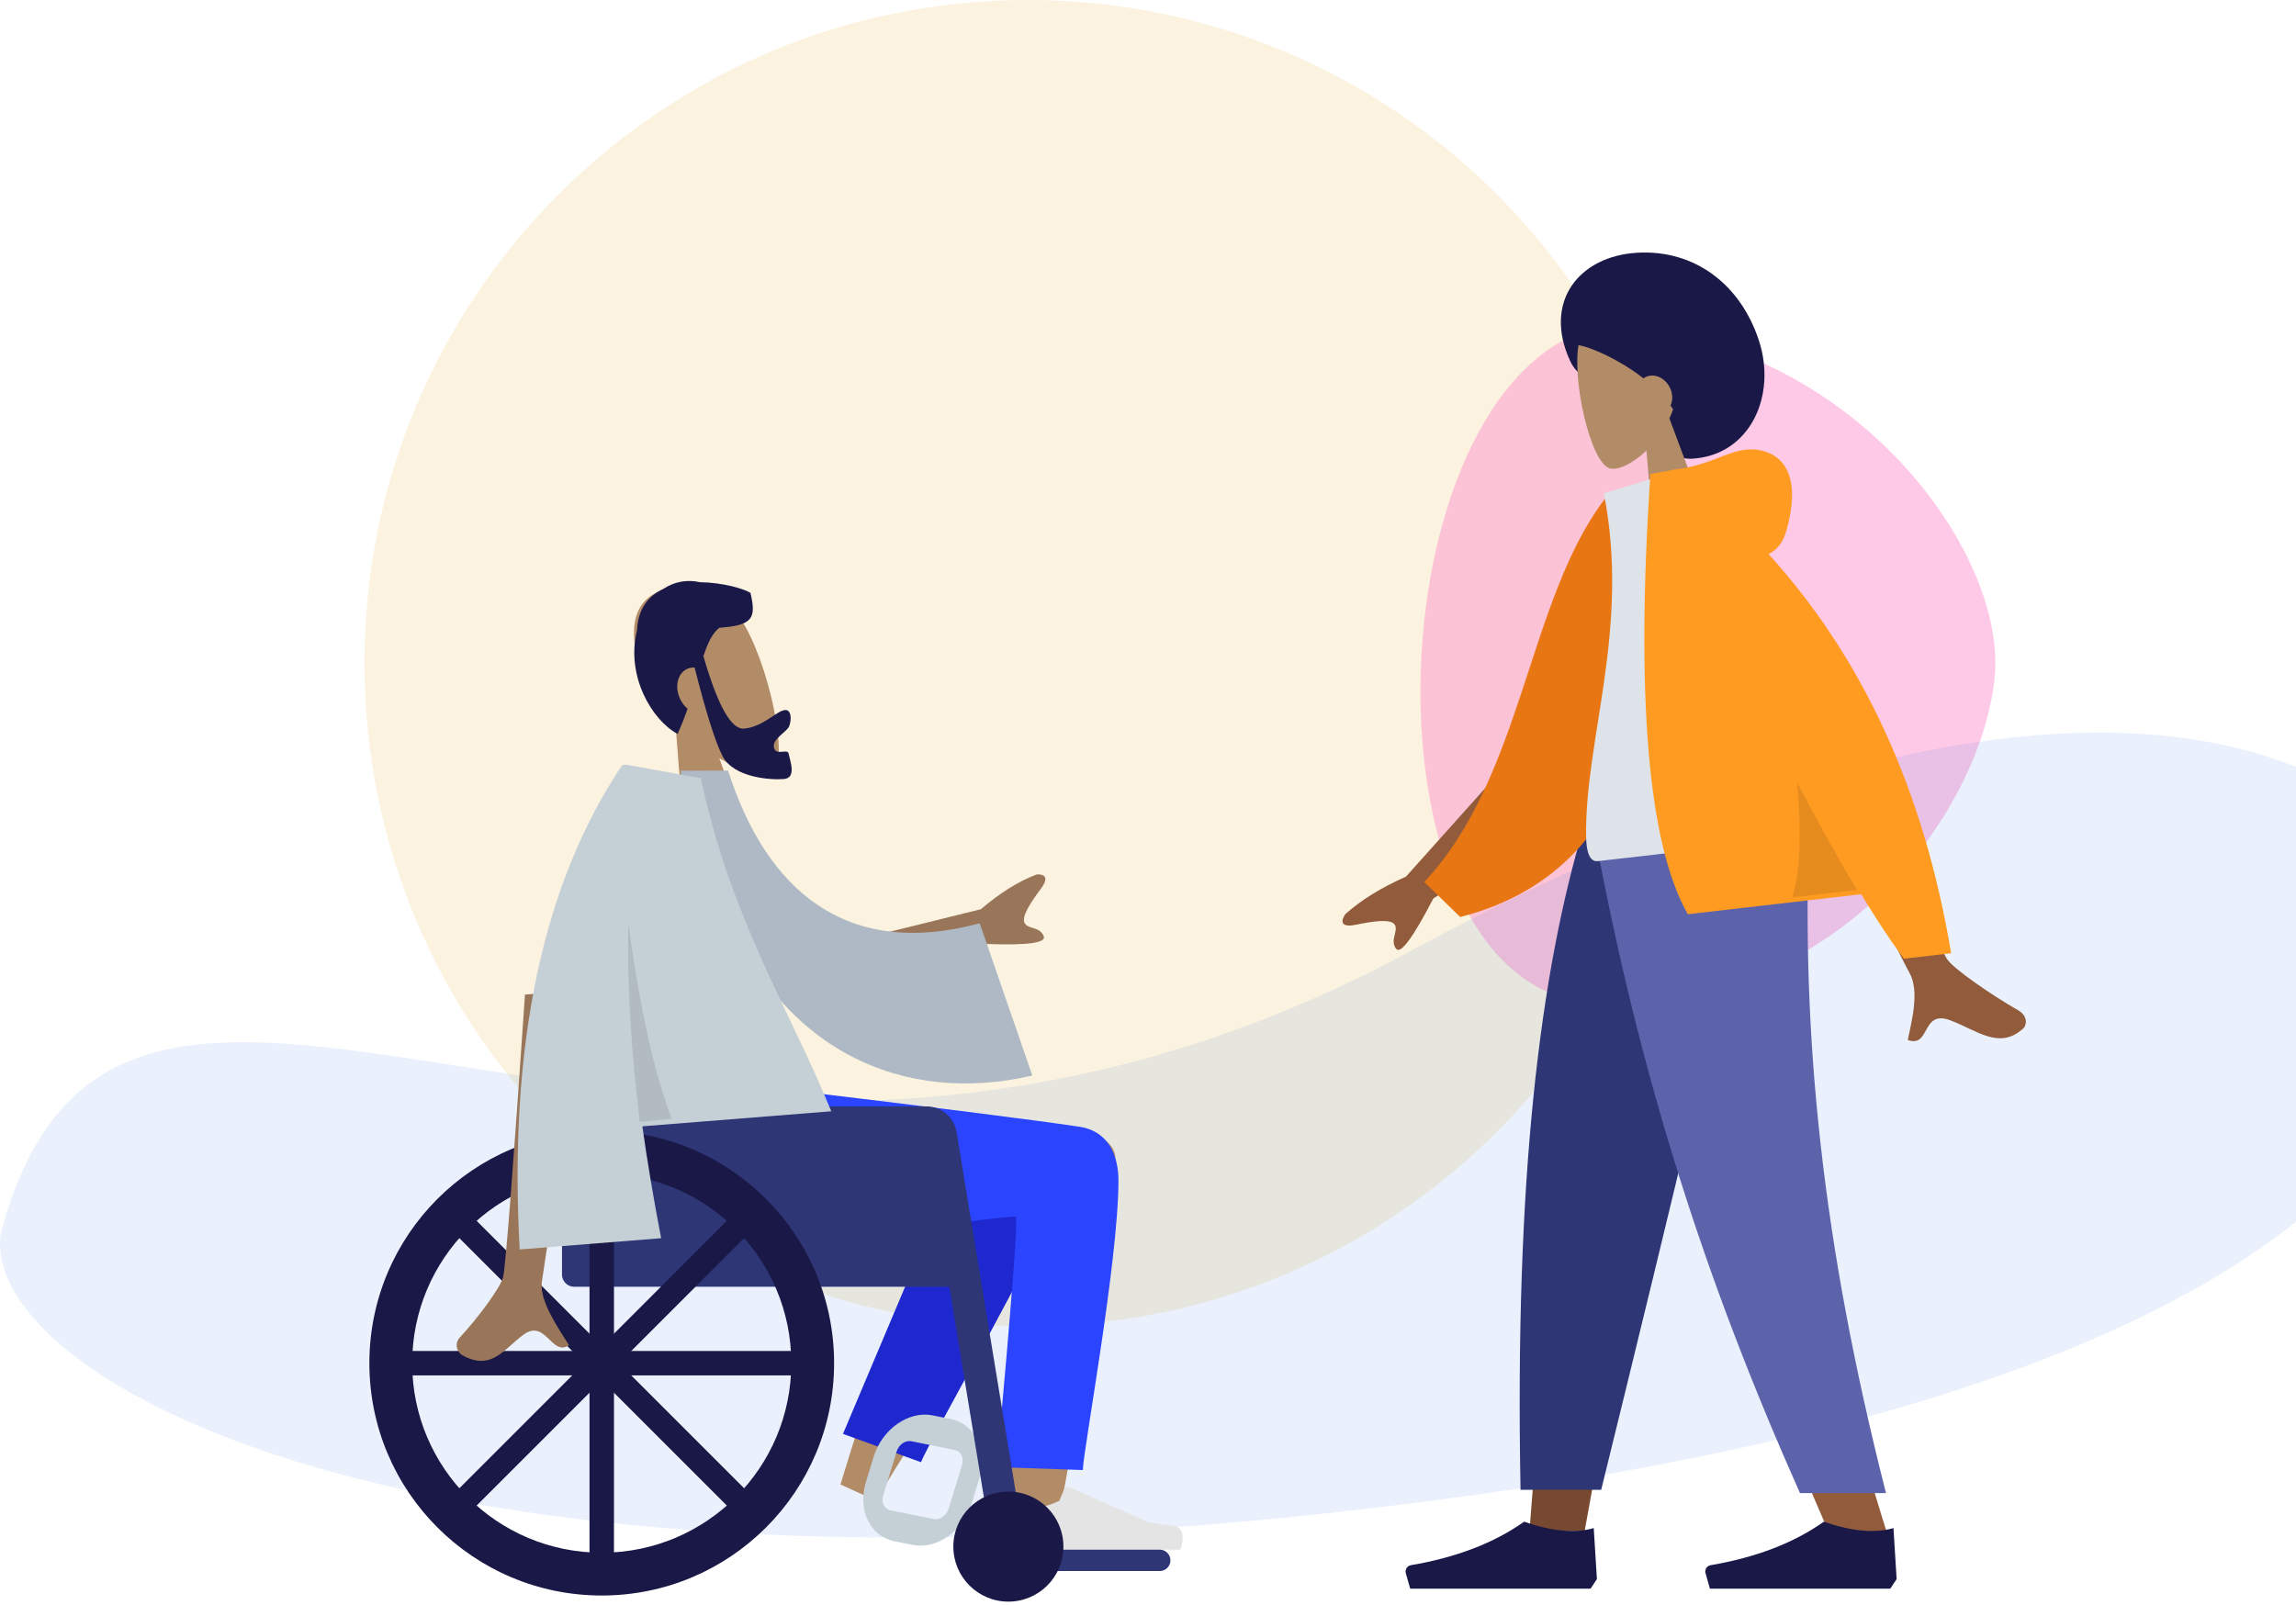
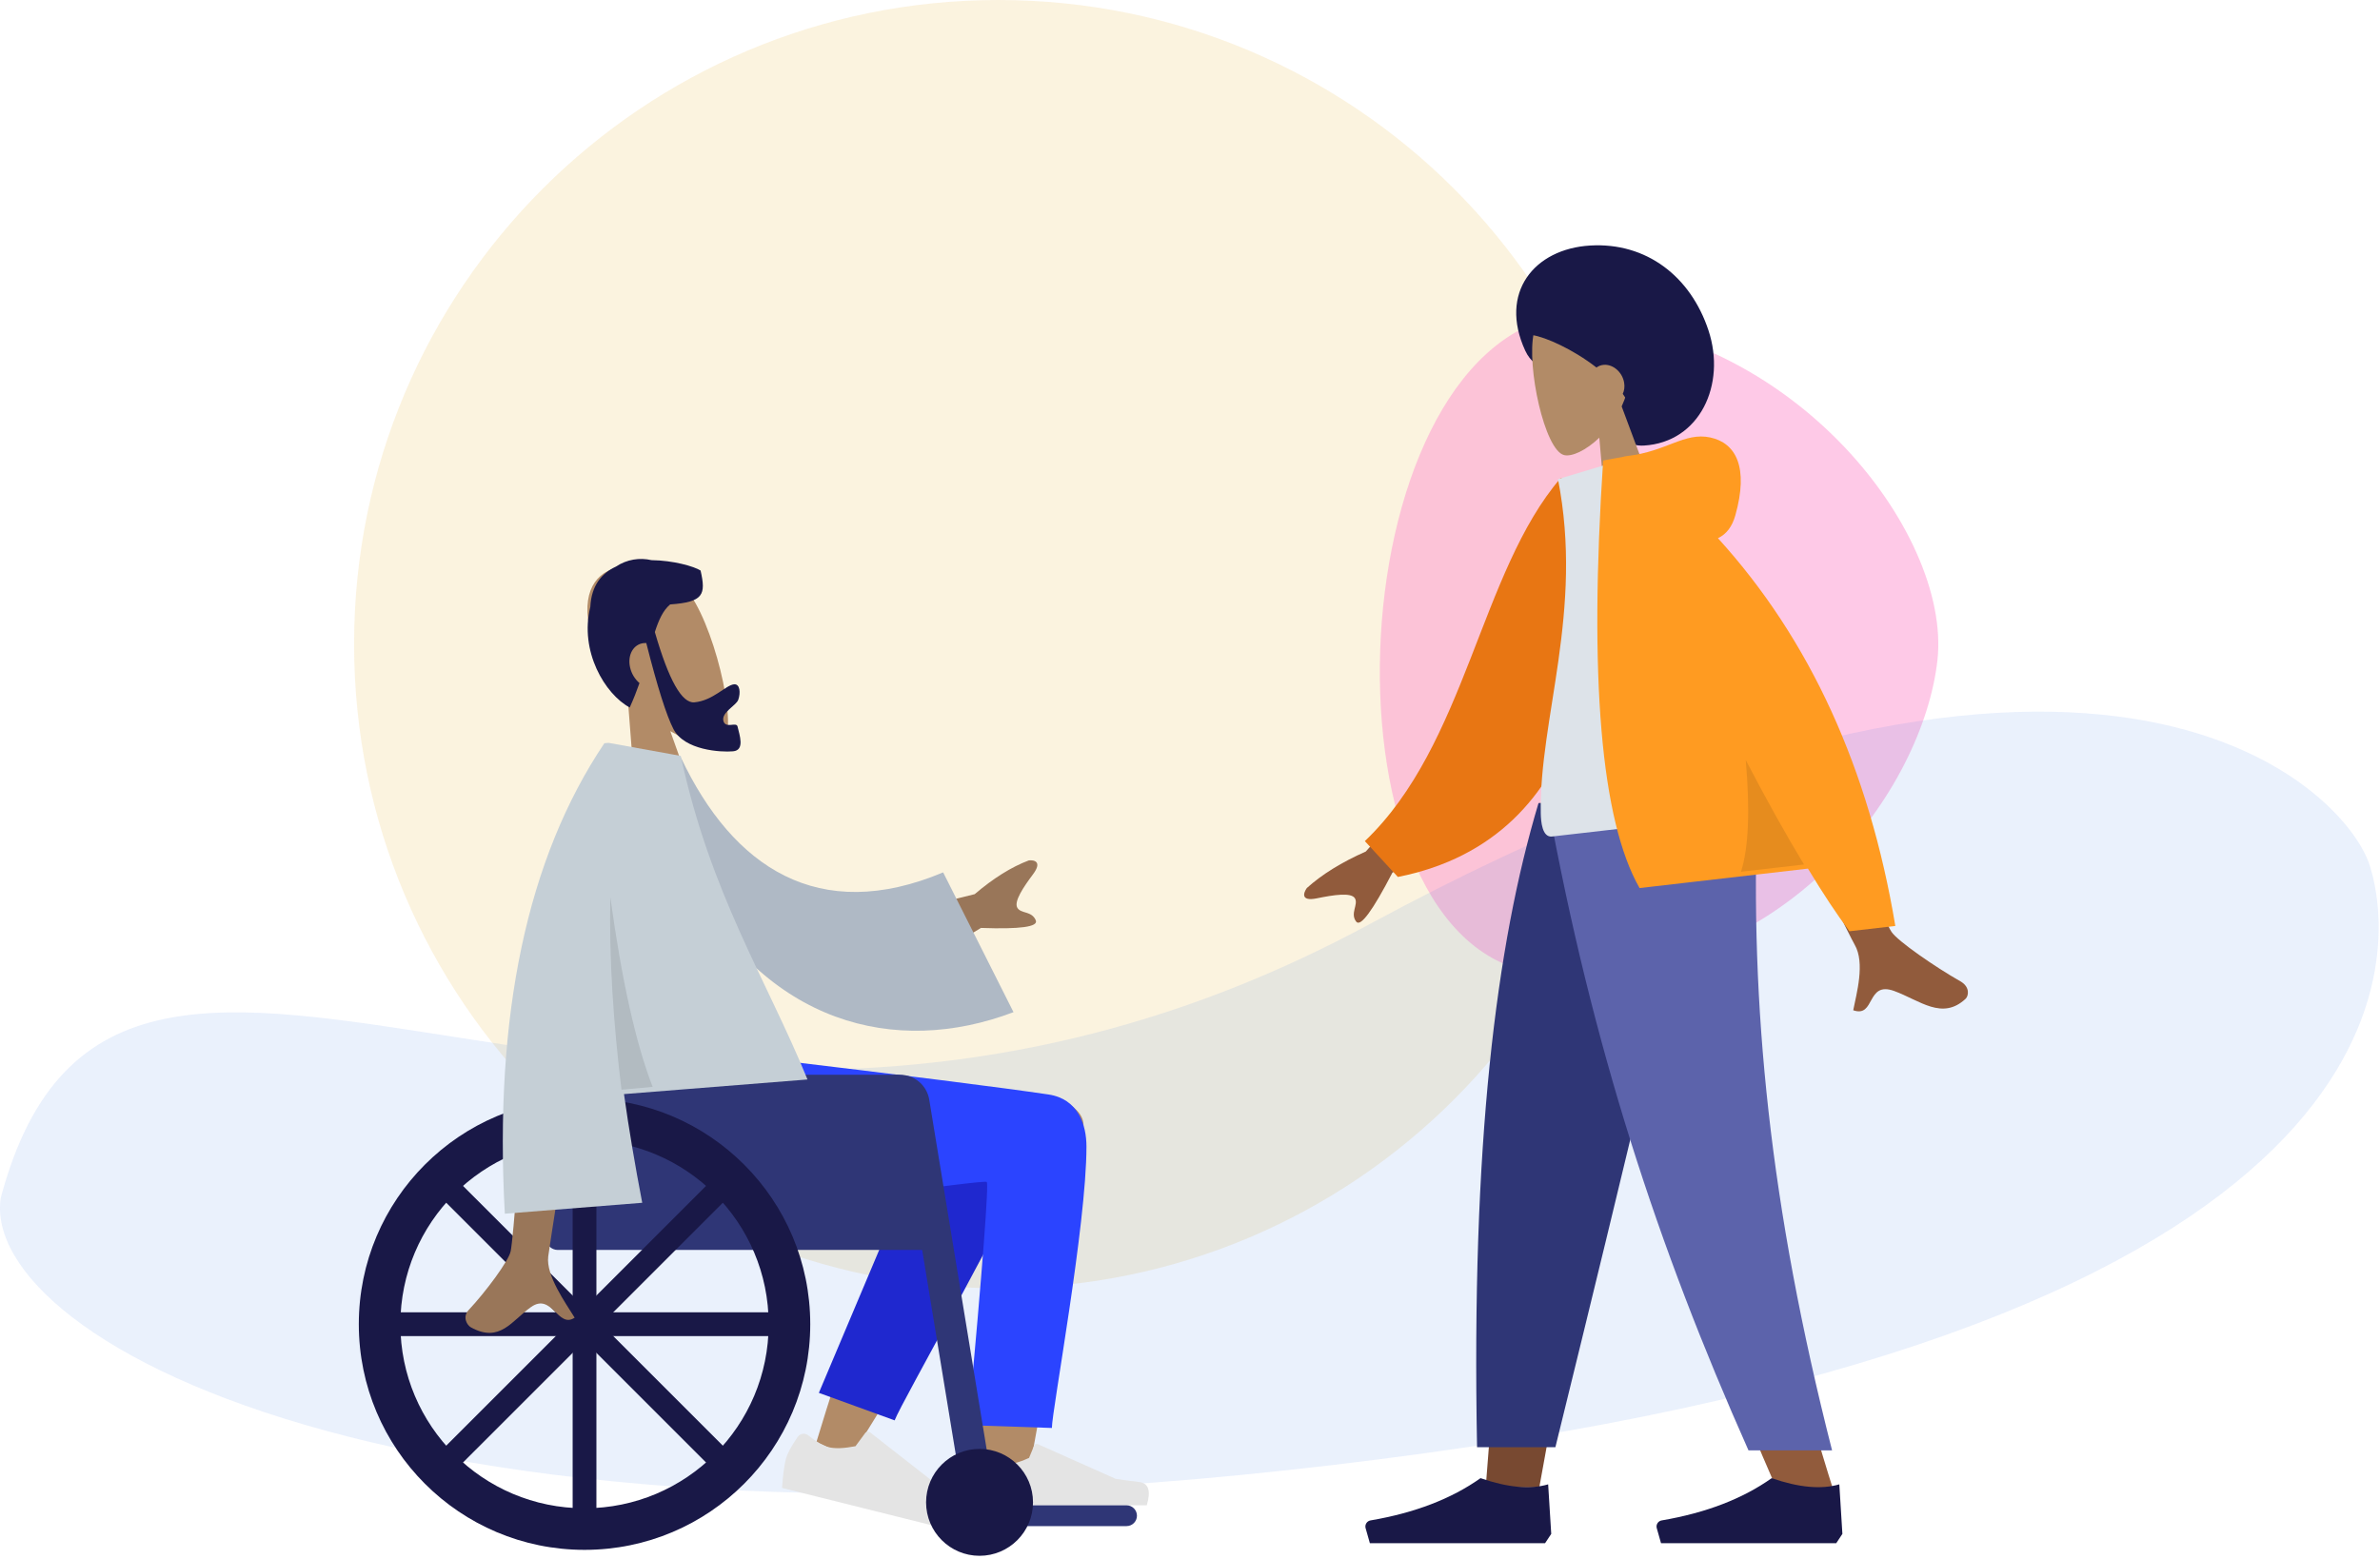
- <svg xmlns="http://www.w3.org/2000/svg" width="611" height="427" viewBox="0 0 611 427" fill="none">
+ <svg xmlns="http://www.w3.org/2000/svg" width="652" height="427" viewBox="0 0 652 427" fill="none">
  <circle opacity="0.2" cx="273.5" cy="176.5" r="176.5" fill="#EDC261" />
  <path opacity="0.5" d="M425.012 266.947C360.386 264.991 364.303 102.648 425.012 87C489.638 87 534.68 145.678 530.763 180.885C526.846 216.093 489.638 268.903 425.012 266.947Z" fill="#FE93CF" />
  <path opacity="0.1" d="M390.214 398.223C114.214 436.223 -5.786 367.223 0.214 328.223C33.214 204.223 177.214 360.223 375.214 253.223C573.214 146.223 642.214 215.223 649.214 237.223C656.214 259.223 666.214 360.223 390.214 398.223Z" fill="#276CE5" />
-   <path fill-rule="evenodd" clip-rule="evenodd" d="M179.751 192.609C174.755 187.374 170.63 180.791 169.183 173.148C165.014 151.128 189.745 153.979 197.029 164.659C204.314 175.339 210.627 203.449 205.189 205.922C203.02 206.908 197.518 205.397 191.422 201.828L201.832 231.014L182.857 232.602L179.751 192.609Z" fill="#B28B67" />
-   <path fill-rule="evenodd" clip-rule="evenodd" d="M187.192 174.673C190.987 187.822 194.597 194.242 198.021 193.933C203.156 193.47 206.634 189.199 208.888 188.996C210.53 188.848 210.718 191.326 210.04 193.237C209.481 194.814 205.433 196.65 205.959 198.969C206.485 201.287 209.534 199.182 209.846 200.557C210.362 202.832 211.939 207.054 208.62 207.353C205.261 207.656 195.299 207.069 192.304 201.288C190.371 197.557 187.884 189.688 184.843 177.682C184.632 177.672 184.422 177.675 184.211 177.694C181.333 177.954 179.629 180.94 180.405 184.363C180.799 186.101 181.757 187.618 182.981 188.656C182.234 190.789 181.362 193.026 180.308 195.348C173.549 191.721 166.477 179.957 169.517 167.769C169.792 161.908 172.659 158.532 176.54 156.734C179.561 154.733 183.053 154.223 186.267 154.97C192.251 155.039 197.955 156.689 199.72 157.815C201.214 164.402 200.584 166.453 191.381 167.107C189.449 168.725 188.271 171.317 187.192 174.673Z" fill="#191847" />
+   <path fill-rule="evenodd" clip-rule="evenodd" d="M171.955 191.127C166.959 185.892 162.834 179.309 161.387 171.666C157.218 149.646 181.949 152.497 189.233 163.177C196.518 173.857 202.831 201.967 197.393 204.44C195.224 205.426 189.722 203.915 183.626 200.346L194.036 229.531L175.061 231.12L171.955 191.127Z" fill="#B28B67" />
+   <path fill-rule="evenodd" clip-rule="evenodd" d="M179.396 173.191C183.191 186.34 186.801 192.76 190.224 192.451C195.36 191.988 198.838 187.717 201.092 187.514C202.734 187.365 202.922 189.844 202.244 191.755C201.685 193.331 197.637 195.168 198.163 197.486C198.689 199.805 201.738 197.7 202.05 199.075C202.566 201.35 204.143 205.572 200.824 205.871C197.465 206.174 187.503 205.587 184.508 199.806C182.575 196.074 180.088 188.206 177.047 176.2C176.836 176.189 176.626 176.193 176.415 176.212C173.537 176.472 171.833 179.458 172.609 182.881C173.003 184.619 173.961 186.136 175.185 187.174C174.438 189.307 173.566 191.544 172.512 193.866C165.753 190.239 158.68 178.475 161.721 166.287C161.996 160.426 164.863 157.05 168.744 155.252C171.765 153.251 175.257 152.741 178.471 153.488C184.455 153.557 190.159 155.207 191.924 156.333C193.418 162.92 192.788 164.971 183.584 165.625C181.653 167.243 180.475 169.835 179.396 173.191Z" fill="#191847" />
  <path fill-rule="evenodd" clip-rule="evenodd" d="M276.387 304.344C282.229 296.422 296.831 301.666 296.823 308.225C296.799 325.446 281.084 407.201 280.264 412.363C279.443 417.524 270.653 419.213 270.141 412.764C269.327 402.501 267.814 366.927 269.328 350.377C269.77 345.542 270.236 340.87 270.706 336.492C262.447 351.33 249.887 372.302 233.028 399.408L223.658 395.127C231.016 370.884 237.05 353.769 241.759 343.782C249.821 326.682 257.382 312.038 260.564 306.88C264.767 300.066 271.584 300.971 276.387 304.344Z" fill="#B28B67" />
-   <path fill-rule="evenodd" clip-rule="evenodd" d="M224.328 381.664L256.489 305.477C264.193 293.083 285.795 307.999 283.167 315.187C277.202 331.506 246.865 384.34 245.088 389.202L224.328 381.664Z" fill="#1F28CF" />
+   <path fill-rule="evenodd" clip-rule="evenodd" d="M224.327 381.664L256.488 305.477C264.193 293.083 285.795 307.999 283.167 315.187C277.202 331.506 246.865 384.34 245.088 389.202L224.327 381.664Z" fill="#1F28CF" />
  <path fill-rule="evenodd" clip-rule="evenodd" d="M297.636 314.174C297.636 335.769 288.171 386.53 288.164 391.285L265.234 390.512C269.242 346.378 270.933 324.162 270.305 323.863C268.893 323.19 212.418 331.679 195.48 332.32C171.056 333.244 160.952 318.26 160.132 289.825H207.443C247.898 294.654 274.487 298.013 287.209 299.901C295.379 301.114 297.636 308.225 297.636 314.174Z" fill="#2B44FF" />
-   <path fill-rule="evenodd" clip-rule="evenodd" d="M248.232 376.744L253.072 377.726C259.502 379.03 262.877 386.083 260.61 393.48L258.558 400.176C256.291 407.573 249.24 412.512 242.81 411.207L237.97 410.226C231.54 408.921 228.165 401.868 230.432 394.471L232.484 387.775C234.751 380.379 241.802 375.44 248.232 376.744ZM242.54 383.62C240.932 383.294 239.17 384.528 238.603 386.378L235.028 398.042C234.461 399.891 235.305 401.655 236.913 401.981L248.502 404.332C250.11 404.658 251.872 403.423 252.439 401.574L256.014 389.909C256.581 388.06 255.737 386.297 254.129 385.971L242.54 383.62Z" fill="#C5CFD6" />
-   <path fill-rule="evenodd" clip-rule="evenodd" d="M268.897 400.603C267.987 403.032 267.532 404.851 267.532 406.057C267.532 407.524 267.776 409.665 268.265 412.48C269.967 412.48 285.264 412.48 314.156 412.48C315.348 408.538 314.66 406.409 312.09 406.095C309.521 405.78 307.387 405.497 305.687 405.243L284.358 395.735C283.947 395.552 283.466 395.736 283.283 396.146C283.28 396.153 283.277 396.16 283.274 396.168L281.903 399.493C279.525 400.603 277.592 401.158 276.105 401.158C274.897 401.158 273.228 400.67 271.099 399.694L271.099 399.694C270.282 399.32 269.316 399.678 268.942 400.495C268.926 400.53 268.911 400.566 268.897 400.603Z" fill="#E4E4E4" />
+   <path fill-rule="evenodd" clip-rule="evenodd" d="M268.897 400.603C267.987 403.032 267.531 404.851 267.531 406.057C267.531 407.524 267.776 409.665 268.265 412.48C269.967 412.48 285.264 412.48 314.155 412.48C315.348 408.538 314.659 406.409 312.09 406.095C309.521 405.78 307.386 405.497 305.687 405.243L284.357 395.735C283.947 395.552 283.466 395.736 283.283 396.146C283.28 396.153 283.277 396.16 283.274 396.168L281.903 399.493C279.524 400.603 277.592 401.158 276.105 401.158C274.896 401.158 273.228 400.67 271.099 399.694L271.099 399.694C270.282 399.32 269.316 399.678 268.941 400.495C268.925 400.53 268.91 400.566 268.897 400.603Z" fill="#E4E4E4" />
+   <path fill-rule="evenodd" clip-rule="evenodd" d="M218.524 393.736C216.716 396.363 215.633 398.396 215.274 399.835C214.838 401.585 214.493 404.21 214.239 407.713C216.268 408.219 234.511 412.767 268.965 421.358C271.559 417.011 271.371 414.268 268.401 413.129C265.43 411.99 262.969 411.017 261.018 410.209L238.409 392.528C237.974 392.188 237.345 392.264 237.005 392.699C236.999 392.707 236.994 392.714 236.988 392.722L234.364 396.281C231.198 396.897 228.728 396.984 226.954 396.542C225.513 396.182 223.669 395.104 221.42 393.308L221.42 393.308C220.557 392.618 219.299 392.759 218.609 393.622C218.579 393.659 218.551 393.697 218.524 393.736Z" fill="#E4E4E4" />
  <path d="M308.62 412.48H271.193C269.62 412.48 268.345 413.755 268.345 415.328C268.345 416.901 269.62 418.175 271.193 418.175H308.62C310.193 418.175 311.468 416.901 311.468 415.328C311.468 413.755 310.193 412.48 308.62 412.48Z" fill="#2F3676" />
-   <path fill-rule="evenodd" clip-rule="evenodd" d="M157.691 294.503H244.75C249.244 294.503 252.886 298.146 252.886 302.639V342.507H152.809C151.012 342.507 149.555 341.05 149.555 339.253V302.639C149.555 298.146 153.197 294.503 157.691 294.503Z" fill="#2F3676" />
-   <path fill-rule="evenodd" clip-rule="evenodd" d="M244.75 294.503H246.535C250.52 294.503 253.918 297.389 254.564 301.321L272.414 410.039H263.719" fill="#2F3676" />
+   <path fill-rule="evenodd" clip-rule="evenodd" d="M157.691 294.503H244.75C249.243 294.503 252.886 298.146 252.886 302.639V342.507H152.809C151.012 342.507 149.555 341.05 149.555 339.253V302.639C149.555 298.146 153.197 294.503 157.691 294.503Z" fill="#2F3676" />
+   <path fill-rule="evenodd" clip-rule="evenodd" d="M244.75 294.503H246.535C250.52 294.503 253.918 297.389 254.564 301.321L272.413 410.039H263.719" fill="#2F3676" />
  <path d="M268.345 426.312C276.434 426.312 282.991 419.755 282.991 411.666C282.991 403.578 276.434 397.021 268.345 397.021C260.257 397.021 253.7 403.578 253.7 411.666C253.7 419.755 260.257 426.312 268.345 426.312Z" fill="#191847" />
-   <path fill-rule="evenodd" clip-rule="evenodd" d="M160.132 424.685C125.981 424.685 98.296 397 98.296 362.848C98.296 328.697 125.981 301.012 160.132 301.012C194.283 301.012 221.968 328.697 221.968 362.848C221.968 397 194.283 424.685 160.132 424.685ZM160.132 413.294C187.992 413.294 210.577 390.709 210.577 362.848C210.577 334.988 187.992 312.403 160.132 312.403C132.272 312.403 109.687 334.988 109.687 362.848C109.687 390.709 132.272 413.294 160.132 413.294Z" fill="#191847" />
-   <path d="M163.387 309.148H156.877V416.548H163.387V309.148Z" fill="#191847" />
-   <path d="M199.254 326.027L196.953 323.726C196.317 323.091 195.287 323.091 194.651 323.726L121.01 397.368C120.374 398.003 120.374 399.034 121.01 399.669L123.311 401.97C123.946 402.606 124.977 402.606 125.612 401.97L199.254 328.329C199.89 327.693 199.89 326.663 199.254 326.027Z" fill="#191847" />
+   <path fill-rule="evenodd" clip-rule="evenodd" d="M160.132 424.685C125.981 424.685 98.296 397 98.296 362.848C98.296 328.697 125.981 301.012 160.132 301.012C194.283 301.012 221.968 328.697 221.968 362.848C221.968 397 194.283 424.685 160.132 424.685ZM160.132 413.294C187.992 413.294 210.577 390.709 210.577 362.848C210.577 334.988 187.992 312.403 160.132 312.403C132.272 312.403 109.686 334.988 109.686 362.848C109.686 390.709 132.272 413.294 160.132 413.294Z" fill="#191847" />
+   <path d="M163.386 309.148H156.877V416.548H163.386V309.148Z" fill="#191847" />
+   <path d="M199.254 326.027L196.953 323.726C196.317 323.091 195.287 323.091 194.651 323.726L121.01 397.368C120.374 398.003 120.374 399.034 121.01 399.669L123.311 401.97C123.946 402.606 124.977 402.606 125.612 401.97L199.254 328.329C199.889 327.693 199.889 326.663 199.254 326.027Z" fill="#191847" />
  <path d="M213.832 364.476V361.221C213.832 360.322 213.103 359.594 212.205 359.594H108.059C107.161 359.594 106.432 360.322 106.432 361.221V364.476C106.432 365.374 107.161 366.103 108.059 366.103H212.205C213.103 366.103 213.832 365.374 213.832 364.476Z" fill="#191847" />
-   <path d="M196.953 401.971L199.254 399.669C199.89 399.034 199.89 398.003 199.254 397.368L125.612 323.726C124.977 323.091 123.946 323.091 123.311 323.726L121.01 326.027C120.374 326.663 120.374 327.693 121.01 328.329L194.652 401.971C195.287 402.606 196.317 402.606 196.953 401.971Z" fill="#191847" />
-   <path fill-rule="evenodd" clip-rule="evenodd" d="M232.084 249.172L261.015 242.013C266.163 237.63 271.105 234.548 275.841 232.767C277.247 232.606 279.632 233.032 276.985 236.58C274.338 240.128 271.717 244.028 272.694 245.732C273.672 247.437 276.654 246.538 277.754 249.192C278.488 250.961 273.483 251.653 262.739 251.268L240.87 264.491L232.084 249.172ZM139.703 264.736L156.339 263.498C148.526 313.027 144.475 338.957 144.186 341.287C143.534 346.529 148.934 354.009 151.428 358.061C146.839 361.185 145.213 351.083 139.454 355.161C134.198 358.883 130.939 365.132 122.974 360.693C121.995 360.147 120.568 357.914 122.419 355.935C127.032 351.004 133.378 342.51 133.905 339.837C134.624 336.193 136.557 311.159 139.703 264.736Z" fill="#997659" />
-   <path fill-rule="evenodd" clip-rule="evenodd" d="M181.13 205.13L193.756 205.12C203.838 236.651 224.93 255.429 260.719 245.753L274.718 286.279C241.007 294.145 206.897 280.485 191.041 237.585C186.936 226.48 183.071 214.891 181.13 205.13Z" fill="#AFB9C5" />
-   <path fill-rule="evenodd" clip-rule="evenodd" d="M166.798 203.567L186.494 207.128C194.622 245.007 210.007 268.362 221.214 295.795L170.942 299.799C172.299 309.478 173.986 319.404 175.939 329.58L138.298 332.578C135.305 278.203 144.395 235.227 165.566 203.651L166.785 203.554L166.798 203.567Z" fill="#C5CFD6" />
+   <path d="M196.953 401.971L199.254 399.669C199.889 399.034 199.889 398.003 199.254 397.368L125.612 323.726C124.977 323.091 123.946 323.091 123.311 323.726L121.009 326.027C120.374 326.663 120.374 327.693 121.009 328.329L194.651 401.971C195.287 402.606 196.317 402.606 196.953 401.971Z" fill="#191847" />
+   <path fill-rule="evenodd" clip-rule="evenodd" d="M238.084 252.172L267.015 245.014C272.163 240.63 277.105 237.548 281.841 235.767C283.247 235.606 285.632 236.033 282.985 239.58C280.338 243.128 277.717 247.028 278.694 248.732C279.672 250.437 282.654 249.539 283.754 252.192C284.488 253.961 279.483 254.653 268.739 254.268L246.87 267.492L238.084 252.172ZM145.702 267.736L162.339 266.498C154.526 316.027 150.475 341.957 150.186 344.287C149.534 349.529 154.934 357.009 157.428 361.061C152.839 364.185 151.213 354.083 145.454 358.161C140.198 361.883 136.939 368.132 128.974 363.693C127.995 363.148 126.567 360.914 128.419 358.935C133.031 354.004 139.378 345.51 139.905 342.838C140.624 339.193 142.557 314.159 145.702 267.736Z" fill="#997659" />
+   <path fill-rule="evenodd" clip-rule="evenodd" d="M174.082 209.395L186.594 207.702C200.788 237.608 224.195 253.407 258.376 239.047L277.651 277.345C245.29 289.635 209.663 280.643 188.23 240.239C182.681 229.78 177.307 218.81 174.082 209.395Z" fill="#AFB9C5" />
+   <path fill-rule="evenodd" clip-rule="evenodd" d="M166.798 203.567L186.494 207.128C194.622 245.007 210.007 268.362 221.214 295.795L170.942 299.799C172.299 309.478 173.986 319.404 175.939 329.581L138.298 332.578C135.305 278.203 144.395 235.227 165.566 203.651L166.785 203.554L166.798 203.567Z" fill="#C5CFD6" />
  <path fill-rule="evenodd" clip-rule="evenodd" d="M167.194 245.847C170.344 268.722 174.21 286.045 178.793 297.814L170.256 298.6C168.01 280.097 166.849 262.526 167.194 245.847L167.194 245.847Z" fill="black" fill-opacity="0.1" />
  <path fill-rule="evenodd" clip-rule="evenodd" d="M450.332 122.093C441.816 122.593 436.638 111.123 430.658 105.013C426.379 100.642 420.715 102.353 417.822 96.051C410.548 80.204 420.293 68.178 435.647 67.277C451.001 66.375 463.13 75.709 468.034 90.522C472.939 105.334 465.686 121.191 450.332 122.093Z" fill="#191847" />
  <path fill-rule="evenodd" clip-rule="evenodd" d="M444.256 111.367C446.414 106.679 447.381 101.022 445.797 94.824C441.235 76.965 422.242 81.947 420.194 91.19C418.147 100.433 423.169 123.34 428.462 124.694C430.573 125.233 434.483 123.432 438.132 119.939L440.224 144.149L456.158 143.31L444.256 111.367Z" fill="#B28B67" />
  <path fill-rule="evenodd" clip-rule="evenodd" d="M437.352 100.71C437.931 100.279 438.636 100.012 439.426 99.966C441.958 99.817 444.419 101.983 444.923 104.804C445.128 105.955 444.976 107.037 444.552 107.925C446.003 109.908 447.129 112.015 447.766 114.211C451.531 113.99 462.364 96.899 445.94 82.382C429.516 67.864 413.64 90.897 419.812 91.824C423.36 92.357 430.909 95.682 437.352 100.71Z" fill="#191847" />
  <path fill-rule="evenodd" clip-rule="evenodd" d="M467.386 220.058L436.303 327.166L421.683 407.585H407.01L421.657 220.058H467.386Z" fill="#784931" />
  <path fill-rule="evenodd" clip-rule="evenodd" d="M481.355 220.058C479.186 275.7 480.041 306.049 480.527 311.104C481.012 316.16 483.768 350.017 502.546 409.282H487.284C462.415 352.427 453.734 318.57 450.882 311.104C448.029 303.639 439.605 273.29 427.307 220.058H481.355Z" fill="#915B3C" />
  <path fill-rule="evenodd" clip-rule="evenodd" d="M468.053 220.058C459.968 256.914 445.984 315.746 426.102 396.554H404.64C403.055 313.613 409.798 259.023 421.476 220.058H468.053Z" fill="#2F3676" />
  <path fill-rule="evenodd" clip-rule="evenodd" d="M481.463 220.058C479.339 275.7 484.844 330.518 501.895 397.42H478.996C454.082 341.414 436.225 286.867 424.021 220.058H481.463Z" fill="#5C63AB" />
  <path fill-rule="evenodd" clip-rule="evenodd" d="M504.721 420.313L503.879 406.736C498.949 408.178 492.773 407.612 485.353 405.039C477.374 410.691 467.33 414.55 455.22 416.617C454.296 416.774 453.675 417.651 453.833 418.575C453.843 418.635 453.856 418.694 453.873 418.752L455.037 422.858H485.353H503.037L504.721 420.313Z" fill="#191847" />
  <path fill-rule="evenodd" clip-rule="evenodd" d="M424.959 420.313L424.117 406.736C419.186 408.178 413.011 407.612 405.591 405.039C397.612 410.691 387.567 414.55 375.458 416.617C374.534 416.774 373.913 417.651 374.07 418.575C374.081 418.635 374.094 418.694 374.11 418.752L375.275 422.858H405.591H423.275L424.959 420.313Z" fill="#191847" />
  <path fill-rule="evenodd" clip-rule="evenodd" d="M396.025 208.904L374.155 233.332C367.505 236.282 362.119 239.618 357.999 243.343C357.102 244.615 356.2 247.085 360.767 246.15C365.335 245.216 370.2 244.464 371.188 246.165C372.176 247.866 369.779 250.311 371.543 252.556C372.718 254.053 376.017 249.581 381.439 239.141L404.902 224.187L396.025 208.904ZM496.219 198.125L479.163 200.166C497.149 237.057 506.791 256.621 508.086 258.856C511.002 263.884 508.563 272.334 507.691 276.825C513.808 278.975 511.194 268.704 518.938 271.557C526.006 274.16 532.069 279.654 538.48 273.68C539.268 272.945 539.803 270.46 537.029 268.885C530.116 264.961 519.876 257.881 518.186 255.357C515.882 251.915 508.559 232.838 496.219 198.125Z" fill="#915B3C" />
-   <path fill-rule="evenodd" clip-rule="evenodd" d="M434.353 133.11L427.227 132.595C406.56 159.477 405.348 206.802 379.013 234.754L388.571 244.08C441.294 230.679 443.437 172.88 434.353 133.11Z" fill="#E87613" />
+   <path fill-rule="evenodd" clip-rule="evenodd" d="M434.594 131.935L427.506 131.04C405.432 156.779 401.691 203.971 373.9 230.476L382.946 240.299C436.309 229.736 441.539 172.134 434.594 131.935Z" fill="#E87613" />
  <path fill-rule="evenodd" clip-rule="evenodd" d="M484.56 222.415C457.656 225.497 437.867 227.765 425.191 229.217C422.478 229.528 422.132 225.104 422.092 222.856C421.625 196.91 433.912 167.477 426.805 131.283L443.343 126.328C462.492 150.095 473.528 180.794 484.56 222.415Z" fill="#DDE3E9" />
  <path fill-rule="evenodd" clip-rule="evenodd" d="M470.63 147.471C472.931 146.395 474.516 144.321 475.383 141.25C479.122 128.012 475.547 121.373 468.502 119.869C461.457 118.365 456.478 123.714 445.956 124.929C445.384 124.995 444.868 125.096 444.407 125.232L439.181 126.182C435.258 185.746 438.583 224.799 449.158 243.343L495.289 238.015C499.417 244.859 503.206 250.58 506.656 255.18L519.226 253.728C512.039 210.624 495.84 175.205 470.63 147.471Z" fill="#FF9B21" />
  <path fill-rule="evenodd" clip-rule="evenodd" d="M478.246 208.268C479.462 222.115 479.028 232.316 476.945 238.87L494.208 236.887C489.353 228.879 484.032 219.34 478.246 208.268L478.246 208.268Z" fill="black" fill-opacity="0.1" />
</svg>
